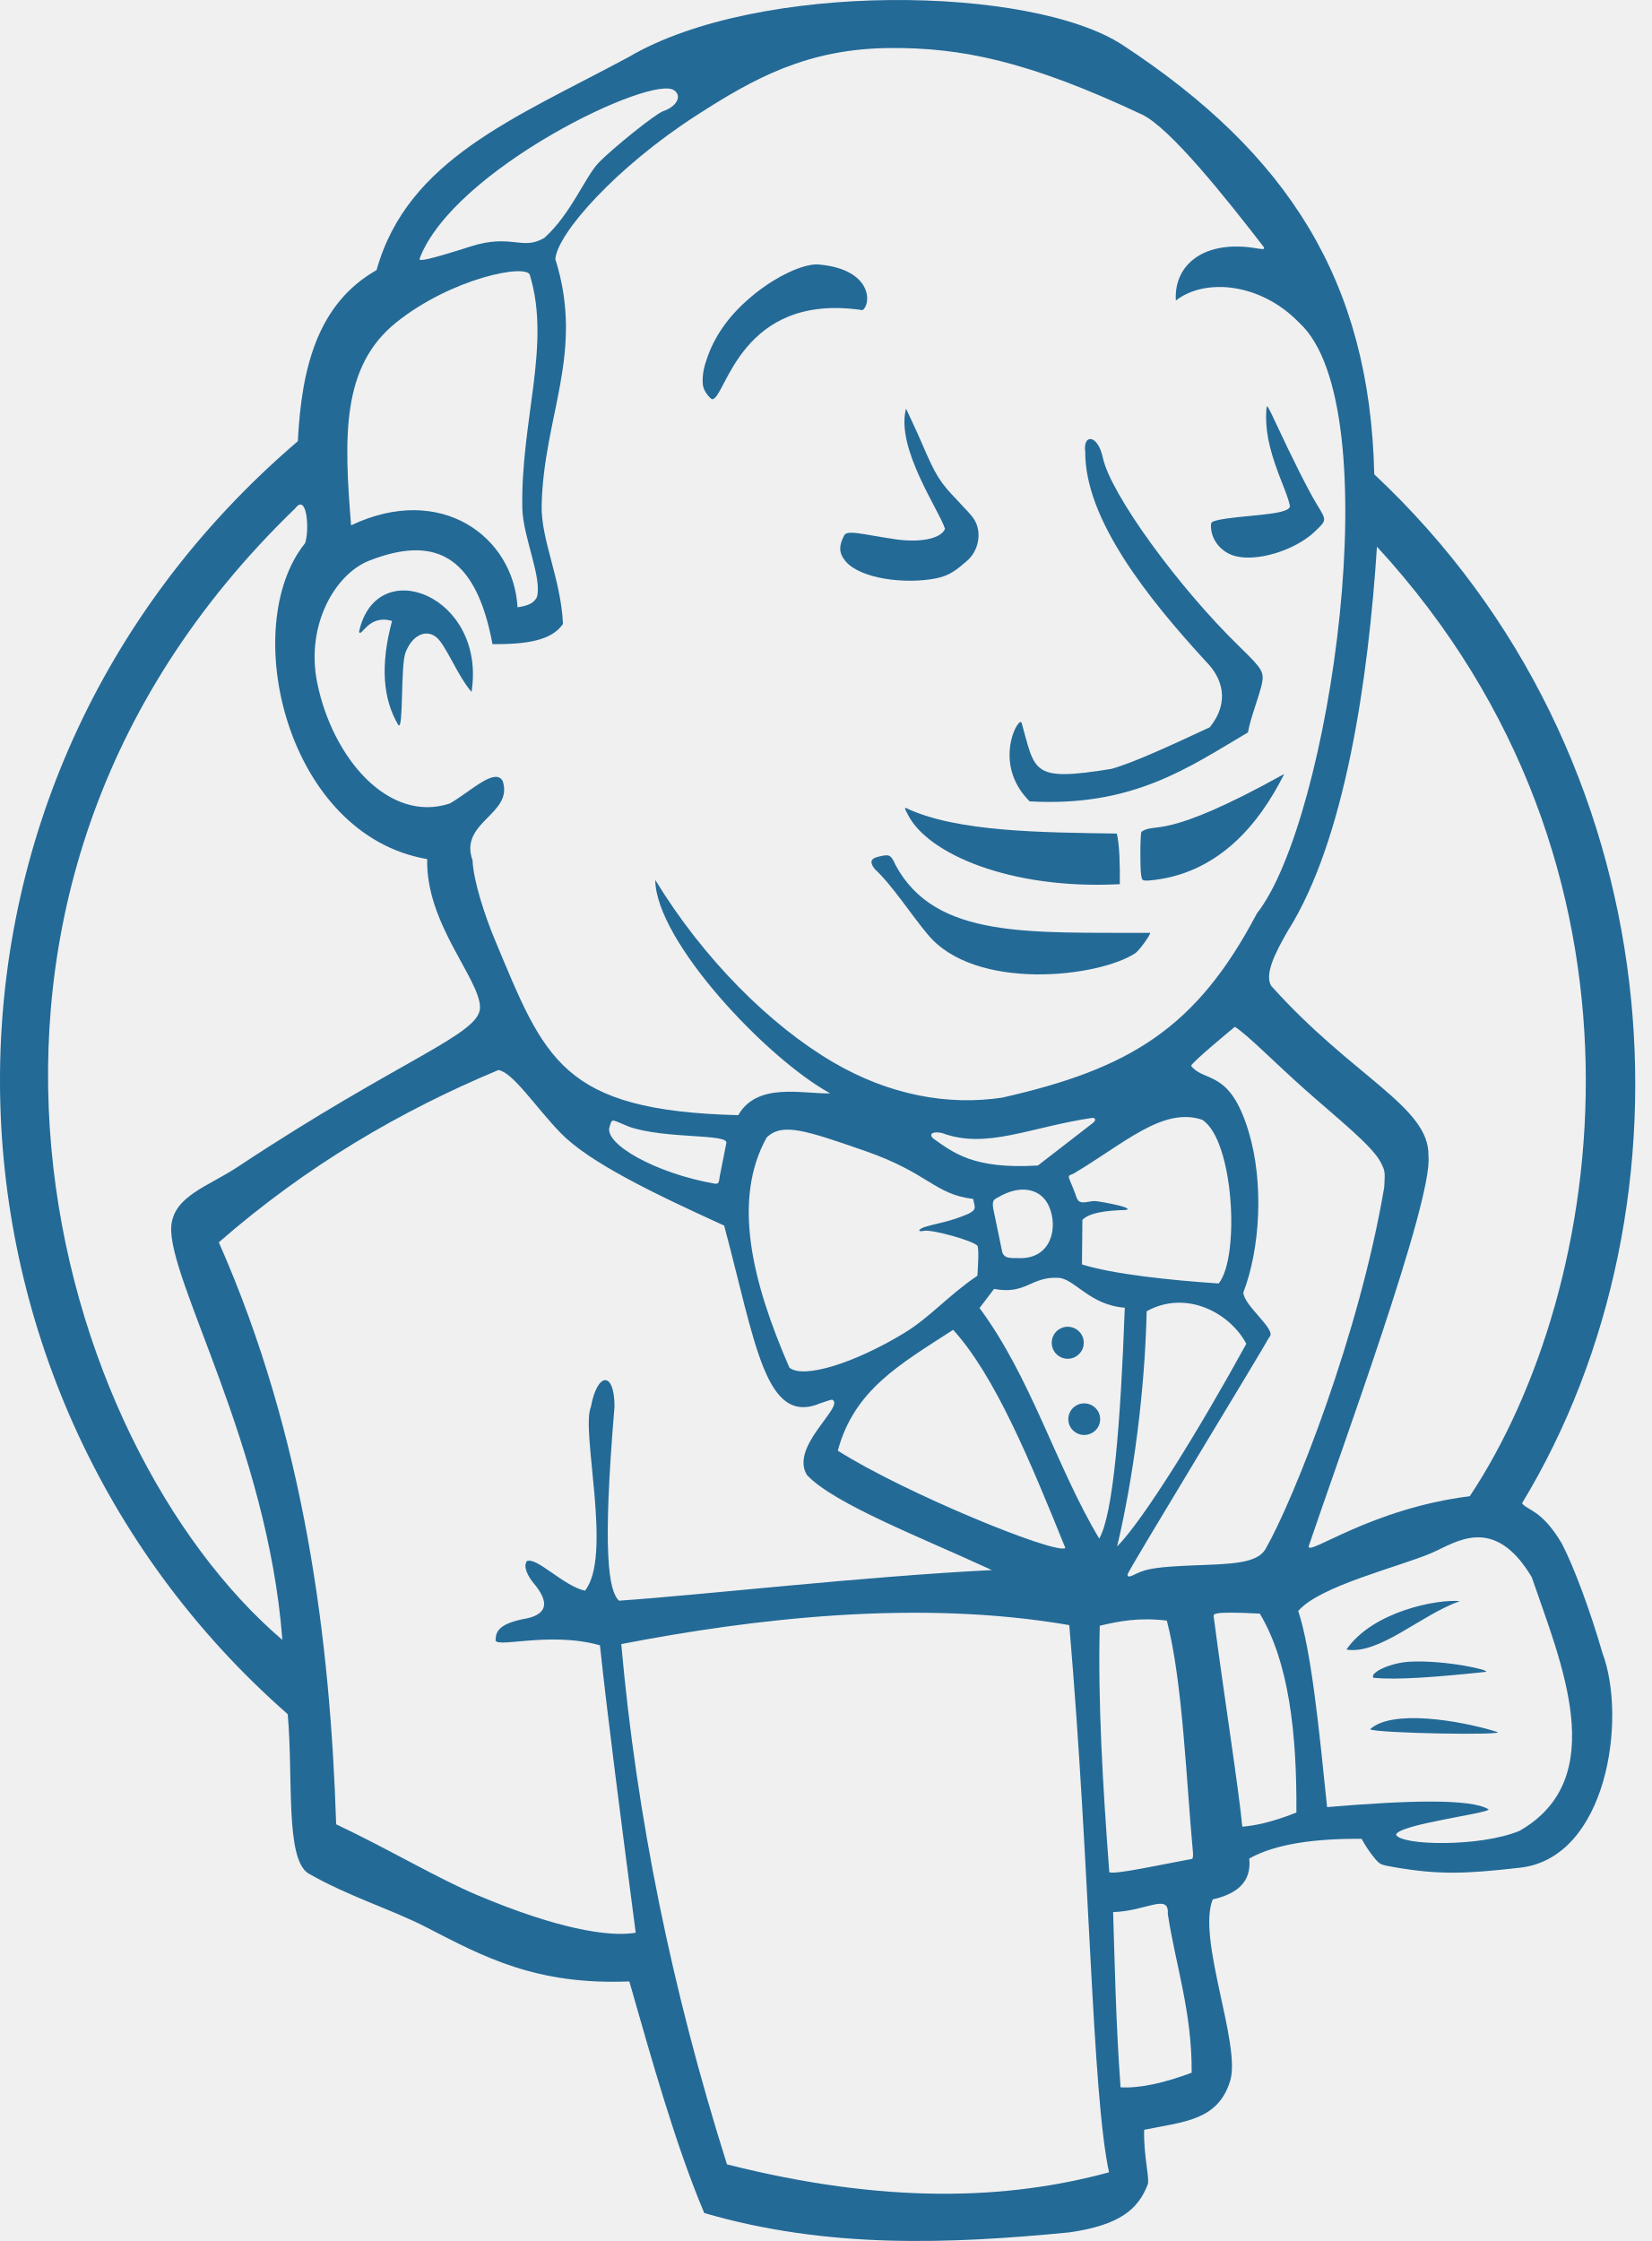
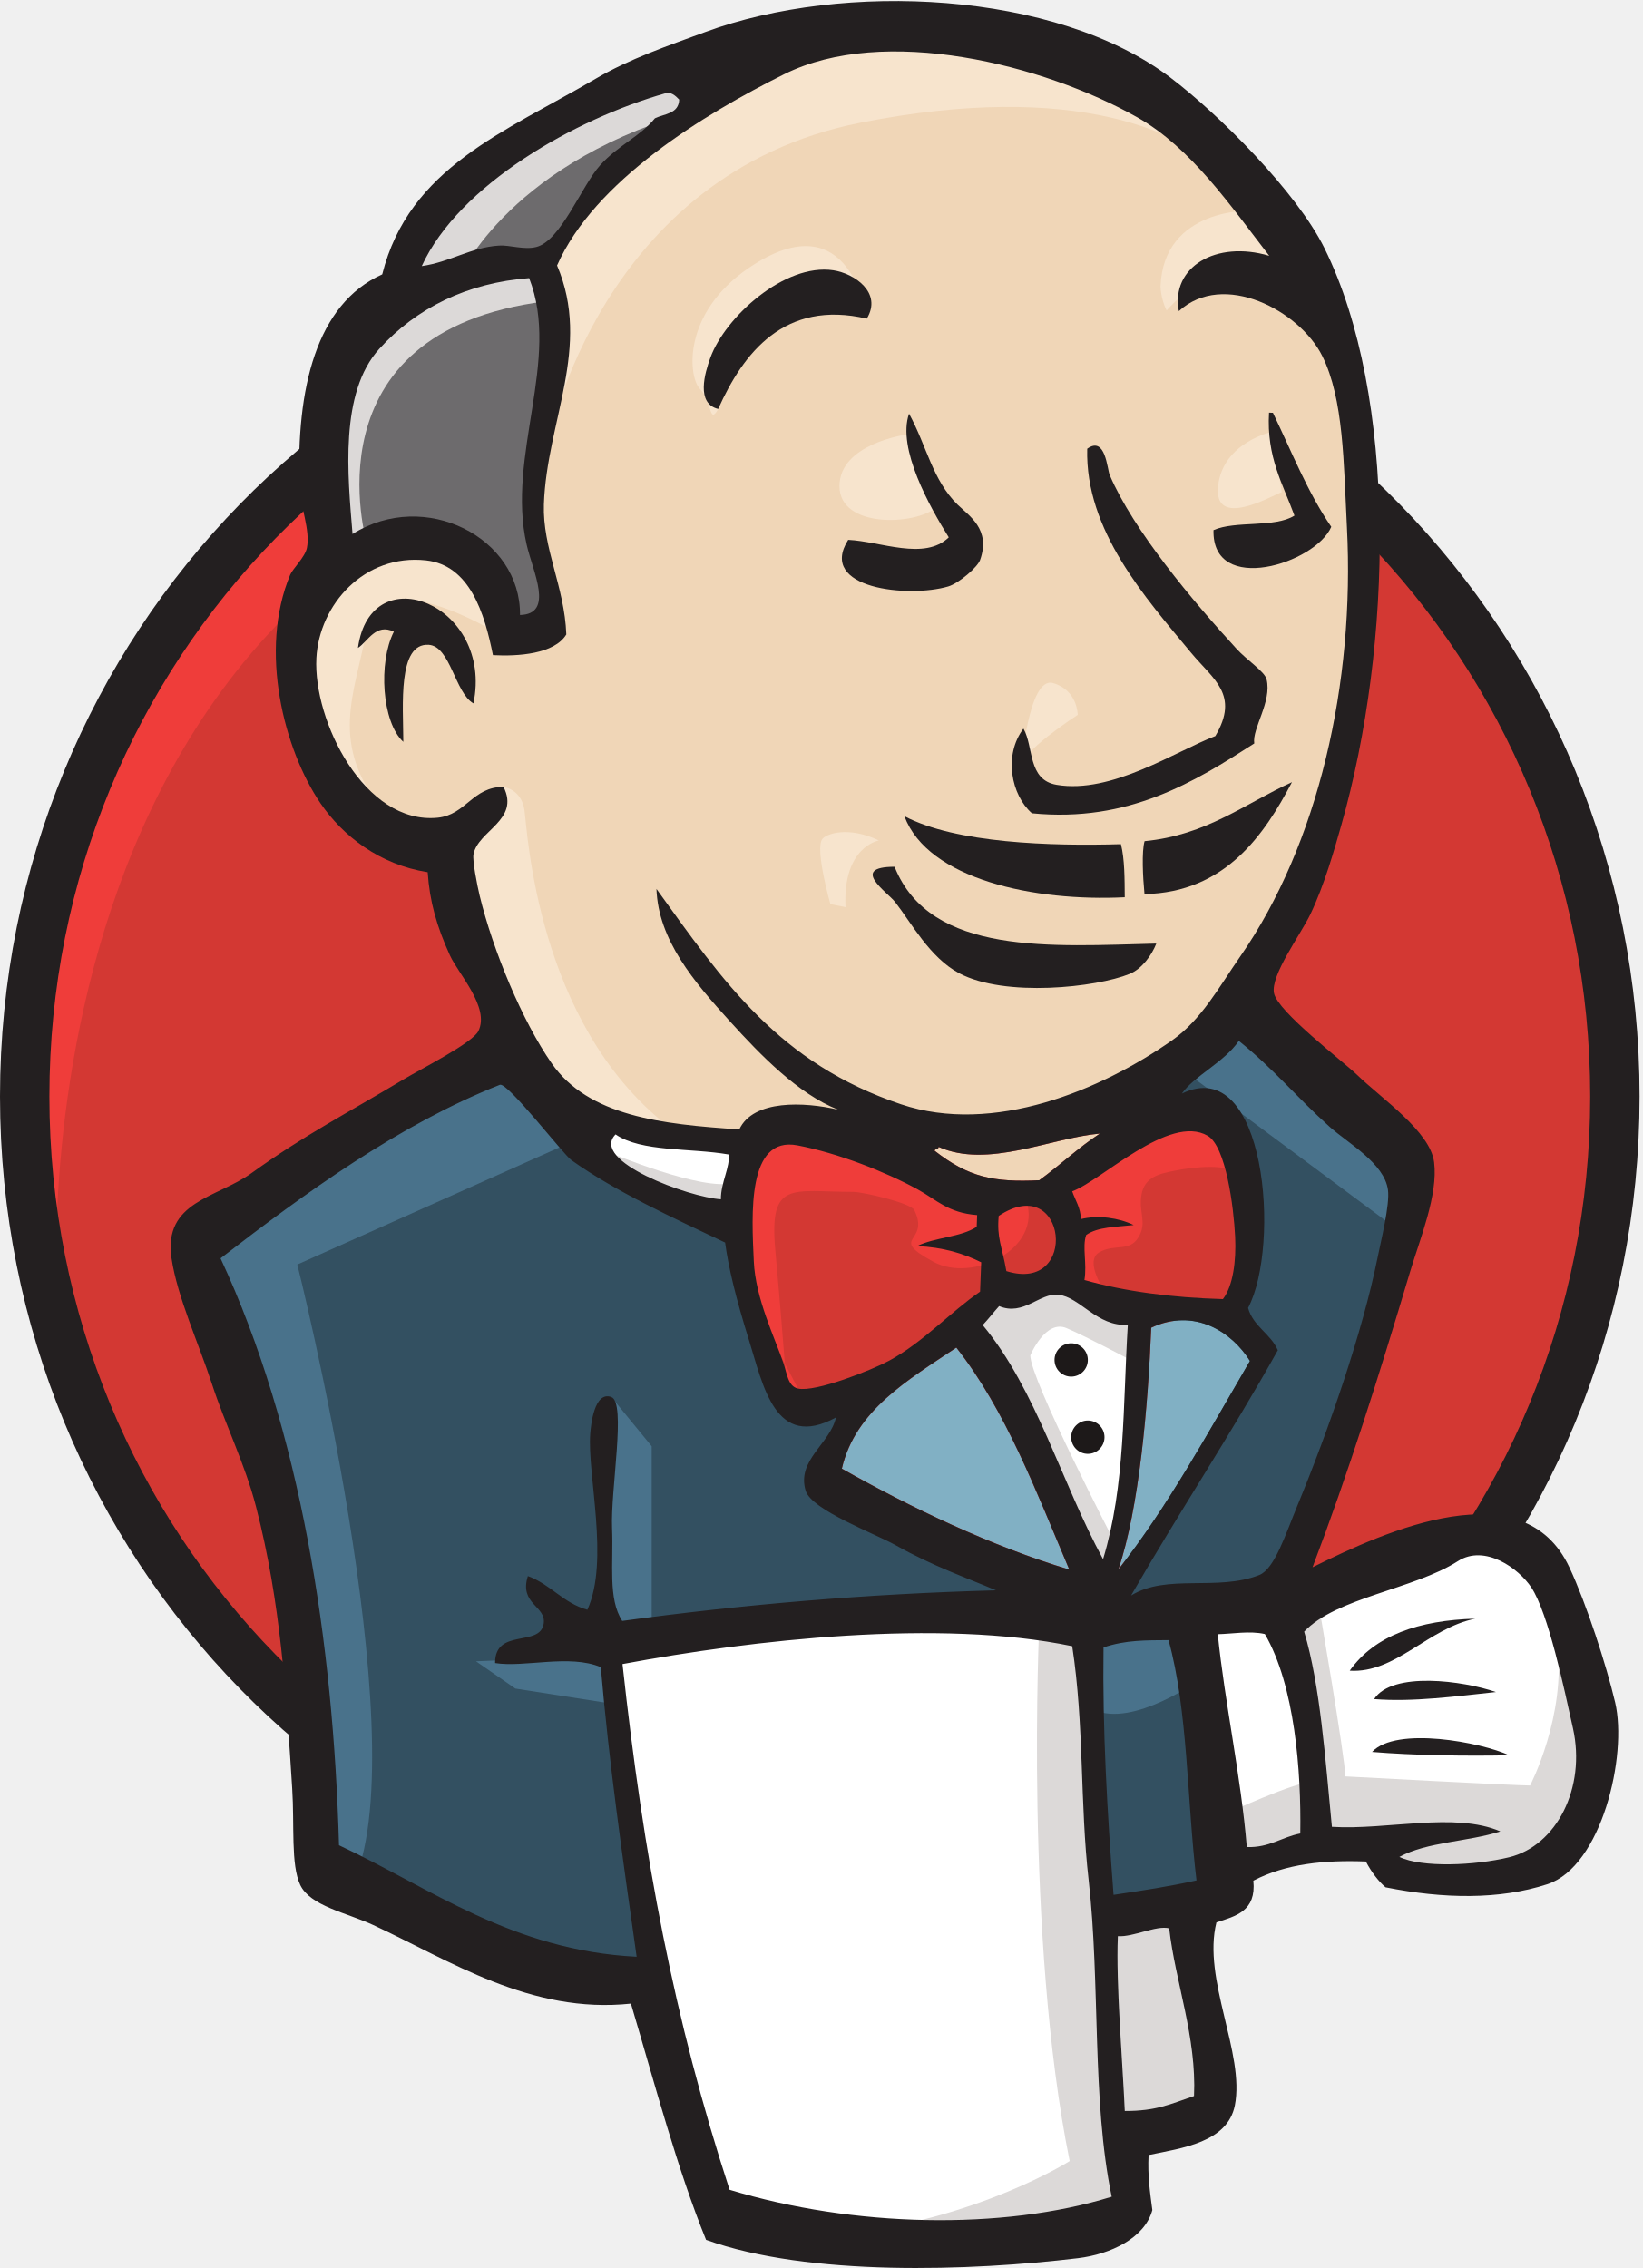
- <svg xmlns="http://www.w3.org/2000/svg" width="56" height="76">
-   <path fill="#236A97" fill-rule="nonzero" d="M17.049 26.487c-.263-.473-1.092.361-1.792.761-2.069.685-3.979-1.533-4.499-4.093-.397-1.954.606-3.694 1.777-4.147 2.123-.822 3.588-.288 4.168 2.838 1.135.005 1.998-.113 2.39-.685-.068-1.529-.748-2.851-.723-4.018.066-3.048 1.467-5.179.464-8.355.066-.874 2.069-3.121 4.772-4.866 1.975-1.275 3.773-2.268 6.566-2.293 2.424-.021 4.704.442 8.555 2.253.948.446 2.843 2.823 4.13 4.491.035.08.014.086-.193.057-1.831-.328-2.861.554-2.785 1.762.989-.772 2.877-.603 4.185.755 3.093 2.816 1.048 16.881-1.437 20.031-2.054 3.908-4.323 5.27-8.635 6.246-1.861.28-3.836-.094-5.714-1.187-2.141-1.246-4.414-3.504-6.055-6.195.019 2.072 3.776 6.058 5.934 7.238-.937.024-2.469-.393-3.12.739-6-.151-6.56-1.893-8.256-5.954-.339-.812-.723-1.981-.756-2.694-.463-1.304 1.394-1.549 1.025-2.683zm1.411-18.418c-.75.44-1.116-.151-2.488.286-1.49.475-1.762.511-1.744.423 1.14-3.05 7.978-6.313 8.65-5.703h.003c.253.2.056.543-.389.695-.27.092-1.769 1.306-2.194 1.754-.46.484-.938 1.741-1.838 2.545zm-6.553 9.747c-.245-3.021-.324-5.386 1.524-6.875 1.866-1.504 4.462-2.024 4.545-1.602h-.003c.719 2.369-.315 4.927-.259 7.895.018.961.682 2.365.495 3.019-.119.221-.317.29-.657.343-.13-2.384-2.587-4.233-5.646-2.78zm32.474 34.631c1.055-3.137 4.235-11.755 4.064-13.253.04-1.659-2.56-2.662-5.335-5.763-.224-.391.125-1.098.561-1.853 1.956-3.092 2.736-8.564 3.028-13.039 9.997 10.861 7.827 25.161 3.148 32.203-3.343.418-5.473 2.028-5.467 1.705zm-3.986-16.304c.078-.156 1.261-1.136 1.486-1.321.43.272 1.38 1.243 2.383 2.132 1.111.985 2.273 1.905 2.559 2.458.153.303.153.309.124.841-.836 4.977-3.065 10.598-4.025 12.277-.285.498-1.168.51-2.453.558-1.184.049-1.581.106-1.941.286-.225.114-.288.12-.288.02 0-.1 4.617-7.676 4.807-8.048.281-.233-.865-1.06-.879-1.513.569-1.487.702-3.709.183-5.443-.646-2.159-1.499-1.658-1.957-2.247zM7.422 42.131c2.962-2.586 6.149-4.451 9.482-5.843.502.086 1.253 1.252 2.111 2.136.958.987 3.093 2.024 5.545 3.14 1.073 4.018 1.397 6.816 3.269 6.023.181-.066.36-.12.389-.12.476.204-1.458 1.587-.847 2.56.927.982 3.902 2.125 6.268 3.22-4.363.217-9.724.835-12.645 1.038-.348-.326-.574-1.571-.153-6.586 0-1.198-.579-1.19-.801.014-.35.819.743 5.06-.201 6.232-.722-.152-1.654-1.167-1.974-.999-.115.177-.006.475.308.838.48.618.355 1.005-.458 1.13-.628.134-.902.332-.902.666-.14.379 1.751-.283 3.534.217.244 2.313.723 6 1.213 9.749-.933.156-2.692-.145-5.369-1.274-1.357-.572-2.966-1.539-4.79-2.404-.2-6.19-1.042-13.08-3.981-19.739zm33.349-4.157c1.076.68 1.289 4.663.559 5.553-1.664-.112-3.586-.316-4.635-.646l.014-1.51c.233-.242.789-.319 1.464-.336.172-.026.062-.112-.721-.256-.319-.05-.302-.064-.536-.023-.297.057-.369.009-.446-.266-.247-.656-.308-.591-.075-.681 1.704-1.003 3.036-2.283 4.375-1.835zm-5.571 1.552c-2.185.136-2.875-.442-3.537-.907-.185-.152-.038-.267.288-.194 1.5.565 3.003-.209 5.104-.515.109.003.122.097-.009.189l-1.846 1.427zm-10.79.366c-.029.235-.043.252-.158.252-2.012-.348-3.8-1.359-3.575-1.942.092-.295.048-.236.661.011 1.249.427 3.409.223 3.294.561l-.222 1.118zm1.593-1.318c.528-.509 1.314-.243 3.341.46 2.156.749 2.353 1.473 3.659 1.625.056.282.136.35-.153.503-.675.283-.991.304-1.449.438-.253.071-.311.192-.066.143.279-.057 1.676.335 1.82.509.048.197.016.62-.006 1.012-1.017.69-1.596 1.405-2.489 1.947-1.673 1.015-3.411 1.563-3.888 1.17-1.295-2.977-1.932-5.714-.769-7.808zm8.584 4.093c-.383 0-.509.004-.593-.188l-.309-1.493c-.038-.254.009-.3.135-.363.81-.492 1.506-.298 1.76.295.315.734.062 1.766-.994 1.75zm2.693 9.512c-1.471-2.46-2.294-5.431-4.059-7.819l.493-.649c1.091.208 1.248-.43 2.19-.375.538.031 1.052.925 2.243 1.013-.146 3.961-.39 6.996-.867 7.83zm1.609-7.71c1.323-.735 2.81.035 3.38 1.103-1.61 2.935-3.483 5.962-4.383 6.877.554-2.34.941-5.262 1.003-7.98zm-10.475 4.727c.558-2.055 2.071-2.905 3.912-4.098 1.425 1.569 2.618 4.467 3.805 7.399-.297.244-5.46-1.864-7.717-3.3zm23.118 12.895c-1.333.554-4.007.502-4.185.132.074-.354 3.141-.723 3.14-.861-.613-.375-2.773-.305-5.479-.077-.271-2.646-.538-5.321-.979-6.652.733-.852 3.401-1.487 4.519-1.965.816-.349 2.113-1.339 3.402.821.968 2.842 2.716 6.816-.418 8.603zm-9.399-.14c-.143-1.441-.598-4.283-.971-7.127.011-.076-.146-.19 1.564-.101.976 1.629 1.26 4.021 1.241 6.747-.891.351-1.424.442-1.835.48zM24.656 73.402c-1.866-5.903-3.065-11.785-3.586-17.646 4.464-.862 10.051-1.53 15.194-.643.718 8.35.762 15.804 1.348 18.558-3.46.939-7.581 1.087-12.956-.269zm12.965-9.91c-.222-2.947-.389-5.817-.323-8.357.662-.161 1.35-.286 2.275-.175.541 2.072.662 5.487.888 7.889.004.046.003.141-.023.19-1.142.214-2.66.546-2.817.452zm2.794 6.801c-.888.33-1.711.532-2.411.495-.164-2.189-.202-4.403-.253-5.943 1.113-.028 1.902-.657 1.855.06.254 1.699.824 3.318.809 5.388zm.861-52.648c-.187.049-.207.066-.207.194 0 .458.331.875.795 1.012.752.214 2.042-.177 2.722-.818.418-.4.412-.372.072-.932-.277-.452-.832-1.556-1.414-2.808-.13-.286-.251-.515-.268-.515-.023 0-.036.167-.036.368 0 .646.16 1.286.586 2.344.13.323.23.632.219.689-.048.305-1.712.286-2.469.466zm-8.805-.675c-.605-.629-.735-.838-1.207-1.942-.179-.415-.536-1.17-.536-1.17-.359 1.344 1.147 3.48 1.322 4.078-.147.352-.897.469-1.686.352-1.179-.175-1.678-.344-1.75-.097-.158.313-.179.562.07.851.503.585 2.008.781 3.067.571.501-.1.741-.338 1.028-.578.412-.344.524-.957.281-1.384-.123-.216-.352-.411-.589-.681zm2.448 10.207c3.506.197 5.38-1.143 7.406-2.339.075-.453.316-1.046.461-1.593.095-.458.058-.529-.752-1.318-2.085-2.028-4.358-5.162-4.629-6.395-.172-.816-.686-.821-.599-.209-.013 2.293 2.121 4.959 4.079 7.095.582.577.83 1.392.147 2.245-1.291.602-2.579 1.201-3.341 1.413-2.726.443-2.573.099-3.045-1.57 0-.009-.017-.02-.049-.02-.24.154-.813 1.56.323 2.691zm-18.927-3.712c.512-3.259-3.234-4.735-3.815-2.038.068.219.32-.615 1.119-.367-.405 1.499-.309 2.658.214 3.528.177.22.073-1.978.238-2.444.215-.578.662-.812 1.024-.555.335.237.723 1.3 1.22 1.877zM37.978 29.985c.006-.675-.006-1.303-.101-1.716-2.523-.039-5.414-.049-7.132-.858-.078-.034-.072-.004.049.222.667 1.32 3.476 2.547 7.184 2.352zm-8.319-.521c.605.559 1.232 1.544 1.797 2.216 1.597 1.954 5.812 1.471 7.06.638.15-.123.493-.601.493-.681-4.11-.021-7.29.214-8.641-2.308-.163-.383-.243-.35-.572-.277-.311.069-.277.22-.137.411zm19.851 24.837c-.708-.078-2.94.324-3.847 1.643 1.132.177 2.52-1.179 3.847-1.643zm.88 2.398c.181-.058-1.381-.407-2.578-.345-.686.036-1.382.391-1.23.545.765.083 2.176-.026 3.808-.2zm.374 2.033c-1.284-.397-3.57-.767-4.298-.086.204.137 4.727.215 4.298.086zM10.009 17.244c.413-.556.49.772.336 1.18-2.27 2.817-.646 9.891 4.143 10.711-.053 2.184 1.778 4.051 1.792 5.025.013.923-2.643 1.722-8.205 5.405-1.013.671-2.17.991-2.266 2.005-.141 1.796 3.264 7.442 3.768 14.045-7.743-6.603-13.298-25.113.432-38.372zm11.334 49.951c.774 2.703 1.566 5.54 2.541 7.856 4.194 1.225 8.36 1.047 12.371.658 1.74-.246 2.353-.8 2.67-1.627.074-.192-.147-.979-.121-1.853 1.347-.278 2.507-.309 2.918-1.665.372-1.227-1.131-4.818-.593-6.148.791-.183 1.324-.564 1.239-1.387.9-.503 2.233-.678 3.811-.669.121.227.27.451.452.672.179.206.187.209.68.295 1.506.257 2.391.223 4.231.014 2.967-.324 3.64-5.06 2.806-7.279-.421-1.45-.968-2.926-1.377-3.712-.689-1.164-1.167-1.116-1.351-1.37 6.162-10.176 5.198-25.332-5.012-34.894-.149-6.56-2.931-10.881-8.529-14.556-3.093-2.031-12.37-2.179-16.756.403-3.855 2.074-7.5 3.469-8.552 7.227-2.01 1.144-2.545 3.329-2.67 5.803-13.673 11.69-13.149 31.934-.343 43.171.193 2.179-.089 4.881.694 5.397 1.386.793 2.809 1.214 3.983 1.818 1.982 1.02 3.736 1.976 6.908 1.848zm7.907-56.677c.299-.186.361-1.387-1.484-1.548-.502-.044-1.47.407-2.27 1.077-.96.805-1.36 1.581-1.571 2.266-.09.293-.109.548-.086.748.024.211.261.484.323.478.458-.045.948-3.64 5.088-3.021zm9.462 17.69c-.043.071-.052 1.218-.009 1.476.029.177.037.18.23.18 2.359-.186 3.771-1.913 4.62-3.615-4.154 2.308-4.335 1.614-4.842 1.959zm-1.956 17.33c0-.417-.454-.679-.816-.471-.361.209-.361.733 0 .941.361.209.816-.054.816-.471zm.556 2.591c0-.411-.451-.67-.811-.464-.359.206-.359.723 0 .928.359.206.811-.053.811-.464z" />
+ <svg xmlns="http://www.w3.org/2000/svg" id="svg2" version="1.1" width="226" height="312" xml:space="preserve">
+   <defs id="defs6">
+     <clipPath clipPathUnits="userSpaceOnUse" id="clipPath18">
+       <path d="M 0,2494.84 0,0 l 1804.34,0 0,2494.84 -1804.34,0 z" id="path20" />
+     </clipPath>
+   </defs>
+   <g id="g10" transform="matrix(1.25,0,0,-1.25,0,312)">
+     <g id="g3393">
+       <path d="m 177.718,129.264 c 0,-49.429 -39.175,-89.499 -87.5,-89.499 -48.324,0 -87.499,40.07 -87.499,89.499 0,49.43 39.175,89.501 87.499,89.501 48.325,0 87.5,-40.071 87.5,-89.501" style="fill:#d33833;fill-opacity:1;fill-rule:evenodd;stroke:none" id="path22" />
+       <path d="m 6.284,107.098 c 0,0 -6.334,93.333 79.666,96 l -6,10 -46.666,-15.667 -13.334,-15.333 -11.666,-22.334 -6.667,-26 2,-17.333" style="fill:#ef3d3a;fill-opacity:1;fill-rule:nonzero;stroke:none" id="path24" />
+       <path d="M 30.288,190.319 C 14.936,174.611 5.436,152.923 5.436,128.93 l 0,0 c 0,-23.988 9.5,-45.679 24.852,-61.384 l 0,0 C 45.648,51.841 66.815,42.15 90.217,42.15 l 0,0 c 23.402,0 44.571,9.691 59.929,25.396 l 0,0 c 15.351,15.705 24.853,37.396 24.853,61.384 l 0,0 c 0,23.993 -9.502,45.681 -24.853,61.389 l 0,0 c -15.358,15.702 -36.527,25.393 -59.929,25.395 l 0,0 C 66.815,215.712 45.648,206.021 30.288,190.319 l 0,0 z M 26.402,63.747 C 10.087,80.433 0,103.493 0,128.93 l 0,0 c 0,25.441 10.087,48.499 26.402,65.186 l 0,0 c 16.312,16.69 38.892,27.035 63.815,27.032 l 0,0 c 24.923,0.003 47.505,-10.342 63.814,-27.032 l 0,0 c 16.317,-16.687 26.405,-39.747 26.403,-65.186 l 0,0 c 0.002,-25.437 -10.086,-48.497 -26.403,-65.183 l 0,0 C 137.722,47.058 115.14,36.714 90.217,36.714 l 0,0 c -24.923,0 -47.503,10.344 -63.815,27.033 l 0,0" style="fill:#231f20;fill-opacity:1;fill-rule:nonzero;stroke:none" id="path26" />
+       <path d="m 127.051,128.768 -13.334,-2 -18,-2 -11.667,-0.333 -11.333,0.333 -8.667,2.667 -7.667,8.333 -6,17 -1.333,3.667 -8,2.666 -4.667,7.667 -3.333,11 3.667,9.667 8.666,3 7,-3.334 3.334,-7.333 4,0.667 1.333,1.666 -1.333,7.667 -0.334,9.667 2,13.333 -0.078,7.616 6.078,9.717 10.667,7.667 18.667,8 20.666,-3 18,-13 8.334,-13.333 5.333,-9.667 1.333,-24 -4,-20.667 -7.333,-18.333 -7,-9.667" style="fill:#f0d6b7;fill-opacity:1;fill-rule:evenodd;stroke:none" id="path28" />
+       <path d="m 115.717,71.102 -47.667,-2 0,-8 4,-28 -2,-2.334 -33.333,11.334 -2.334,4 -3.333,37.666 -7.666,22.667 -1.667,5.333 26.666,18.333 8.334,3.334 7.333,-9 6.333,-5.667 7.334,-2.333 3.333,-1 4,-17.333 3,-3.667 7.667,2.667 -5.334,-10.334 29,-13.666 -3.666,-2" style="fill:#335061;fill-opacity:1;fill-rule:evenodd;stroke:none" id="path30" />
+       <path d="m 36.717,187.435 8.666,3 7,-3.334 3.334,-7.333 4,0.667 1,4 -2,7.666 2,18.334 -1.667,10 6,7 13,10.333 -3.667,5 -18.333,-9 -7.667,-6 -4.333,-9.333 -6.667,-9 -2,-10.667 1.334,-11.333" style="fill:#6d6b6d;fill-opacity:1;fill-rule:evenodd;stroke:none" id="path32" />
+       <path d="m 50.383,218.768 c 0,0 5,12.333 25,18.333 20,6 1,4.334 1,4.334 l -21.666,-8.334 -8.334,-8.333 -3.666,-6.667 7.666,0.667" style="fill:#dcd9d8;fill-opacity:1;fill-rule:evenodd;stroke:none" id="path34" />
+       <path d="m 40.383,189.768 c 0,0 -7,23.334 19.667,26.667 l -1,4 -18.333,-4.334 -5.334,-17.333 1.334,-11.333 3.666,2.333" style="fill:#dcd9d8;fill-opacity:1;fill-rule:evenodd;stroke:none" id="path36" />
+       <path d="m 51.05,158.768 4.364,4.229 c 0,0 1.97,-0.229 2.303,-2.562 0.333,-2.334 1.333,-23.334 15.666,-34.668 1.307,-1.034 -10.666,1.668 -10.666,1.668 l -10.667,16.666" style="fill:#f7e4cd;fill-opacity:1;fill-rule:evenodd;stroke:none" id="path38" />
+       <path d="m 112.385,165.101 c 0,0 0.777,10.104 3.498,9.327 2.721,-0.777 2.721,-3.498 2.721,-3.498 0,0 -6.608,-4.275 -6.219,-5.829" style="fill:#f7e4cd;fill-opacity:1;fill-rule:evenodd;stroke:none" id="path40" />
+       <path d="m 140.05,202.101 c 0,0 -5.494,-1.16 -6,-6 -0.506,-4.841 6,-1 7,-0.667" style="fill:#f7e4cd;fill-opacity:1;fill-rule:nonzero;stroke:none" id="path42" />
+       <path d="m 99.717,201.767 c 0,0 -7.334,-1 -7.334,-5.666 0,-4.667 8.334,-4.334 10.667,-2.334" style="fill:#f7e4cd;fill-opacity:1;fill-rule:nonzero;stroke:none" id="path44" />
+       <path d="m 54.383,180.101 c 0,0 -12.667,7.667 -14,0.333 -1.333,-7.333 -4.334,-12.667 2,-20.333 l -4.333,1.333 -4,10.333 -1.333,10 7.666,8.001 8.667,-0.667 5,-4 0.333,-5" style="fill:#f7e4cd;fill-opacity:1;fill-rule:evenodd;stroke:none" id="path46" />
+       <path d="m 60.383,201.101 c 0,0 5.667,29.333 34.334,35 23.601,4.665 35.999,-1 40.666,-6.333 0,0 -21,24.999 -41,17.333 -20,-7.667 -34.666,-21.667 -34.333,-30.666 0.568,-15.328 0.333,-15.334 0.333,-15.334" style="fill:#f7e4cd;fill-opacity:1;fill-rule:evenodd;stroke:none" id="path48" />
+       <path d="m 137.717,226.435 c 0,0 -9.666,0.333 -10,-8.334 0,0 -0.001,-1.333 0.666,-2.666 0,0 7.668,8.667 12.334,4" style="fill:#f7e4cd;fill-opacity:1;fill-rule:evenodd;stroke:none" id="path50" />
+       <path d="m 95.389,214.532 c 0,0 -1.664,13.303 -13.006,5.569 -7.333,-5 -6.666,-12 -5.333,-13.333 1.333,-1.334 0.971,-4.019 1.986,-2.176 1.014,1.843 0.68,7.843 4.348,9.509 3.667,1.667 9.678,3.529 12.006,0.431" style="fill:#f7e4cd;fill-opacity:1;fill-rule:evenodd;stroke:none" id="path52" />
+       <path d="m 64.05,124.435 -31.333,-14 c 0,0 13,-51.667 6.333,-67.667 l -4.667,1.666 -0.333,19.667 -8.666,37.333 -3.667,10.334 32.666,21.999 9.667,-9.332" style="fill:#49728b;fill-opacity:1;fill-rule:evenodd;stroke:none" id="path54" />
+       <path d="m 67.272,95.858 4.445,-5.424 0,-20 -5.334,0 c 0,0 -0.666,14 -0.666,15.667 0,1.667 0.666,7.667 0.666,7.667" style="fill:#49728b;fill-opacity:1;fill-rule:evenodd;stroke:none" id="path56" />
+       <path d="m 67.383,67.434 -15,-0.666 4.334,-3 10.666,-1.667" style="fill:#49728b;fill-opacity:1;fill-rule:evenodd;stroke:none" id="path58" />
+       <path d="m 118.717,70.768 12.333,0.333 3,-30.667 -12.667,-1.666 -2.666,32" style="fill:#335061;fill-opacity:1;fill-rule:evenodd;stroke:none" id="path60" />
+       <path d="m 122.05,70.768 18.667,1 c 0,0 7.666,19.333 7.666,20.333 0,1 6.667,28 6.667,28 l -15,15.666 -3,2.667 -8,-8 0,-31 -7,-28.666" style="fill:#335061;fill-opacity:1;fill-rule:evenodd;stroke:none" id="path62" />
+       <path d="m 130.383,73.101 -11.666,-2.333 1.666,-9.334 c 4.333,-2 11.667,3.334 11.667,3.334" style="fill:#49728b;fill-opacity:1;fill-rule:evenodd;stroke:none" id="path64" />
+       <path d="m 130.717,131.434 23.333,-17.333 0.667,8 -17.667,16.333 -6.333,-7" style="fill:#49728b;fill-opacity:1;fill-rule:evenodd;stroke:none" id="path66" />
+       <path d="M 78.951,5.098 72.05,33.102 68.617,53.765 68.05,69.102 l 31.235,1.663 19.433,0.003 -1.767,-35.003 3,-27 -0.333,-5 -25.333,-2 -15.334,3.333" style="fill:#ffffff;fill-opacity:1;fill-rule:evenodd;stroke:none" id="path68" />
+       <path d="m 114.383,71.101 c 0,0 -1.666,-34.667 3.334,-59.333 0,0 -10,-6.334 -24.667,-8 l 28,1 3.333,2 -4,54.666 -1,11.668" style="fill:#dcd9d8;fill-opacity:1;fill-rule:evenodd;stroke:none" id="path70" />
+       <path d="m 134.618,43.098 13,3.667 24.666,1.333 3.667,11.333 -6.667,19.667 -7.666,1 -10.667,-3.333 -10.234,-4.997 -5.433,0.997 -4.234,-1.664" style="fill:#ffffff;fill-opacity:1;fill-rule:evenodd;stroke:none" id="path72" />
+       <path d="m 134.383,49.768 c 0,0 8.666,3.999 10,3.666 l -3.666,18.334 4.333,1.666 c 0,0 3,-17.333 3,-19.333 0,0 18.666,-1 20.333,-1 0,0 4,7.667 3,15.667 l 3.667,-10.667 0.333,-6 -5.333,-8 -6,-1.333 -10,0.333 -3.333,4.333 -11.667,-1.666 -3.667,-1.334" style="fill:#dcd9d8;fill-opacity:1;fill-rule:evenodd;stroke:none" id="path74" />
+       <path d="m 121.284,73.431 -7.333,18.667 -7.667,11 c 0,0 1.666,4.667 4,4.667 2.334,0 7.667,0 7.667,0 l 7.333,-2.667 -0.666,-12.333 -3.334,-19.334" style="fill:#ffffff;fill-opacity:1;fill-rule:nonzero;stroke:none" id="path76" />
+       <path d="m 122.717,79.768 c 0,0 -9.334,17.999 -9.334,20.666 0,0 1.666,4 4,3 2.334,-1 7.334,-3.666 7.334,-3.666 l 0,6.333 -11.334,2.334 -7.666,-1 13,-30.667 2.666,-0.334" style="fill:#dcd9d8;fill-opacity:1;fill-rule:evenodd;stroke:none" id="path78" />
+       <path d="m 81.951,123.764 -9.234,1.004 -8.667,2.667 0,-3 4.235,-4.67 13.333,-6" style="fill:#ffffff;fill-opacity:1;fill-rule:nonzero;stroke:none" id="path80" />
+       <path d="m 67.051,122.765 c 0,0 10.334,-4.334 13.667,-3.334 l 0.332,-3.996 -9.332,1.996 -5.667,4 1,1.334" style="fill:#dcd9d8;fill-opacity:1;fill-rule:evenodd;stroke:none" id="path82" />
+       <path d="m 134.582,106.63 c -5.656,0.166 -10.766,0.838 -15.24,2.1 0.304,1.834 -0.265,3.634 0.192,4.955 1.247,0.898 3.337,0.884 5.222,1.095 -1.63,0.801 -3.92,1.118 -5.801,0.655 -0.044,1.273 -0.615,2.062 -0.961,3.058 3.18,1.135 10.687,8.576 14.91,6.112 2.012,-1.172 2.867,-7.866 3.023,-11.121 0.13,-2.7 -0.245,-5.424 -1.345,-6.854" style="fill:#d33833;fill-opacity:1;fill-rule:evenodd;stroke:none" id="path84" />
+       <path d="m 134.582,106.63 c -5.656,0.166 -10.766,0.838 -15.24,2.1 0.304,1.834 -0.265,3.634 0.192,4.955 1.247,0.898 3.337,0.884 5.222,1.095 -1.63,0.801 -3.92,1.118 -5.801,0.655 -0.044,1.273 -0.615,2.062 -0.961,3.058 3.18,1.135 10.687,8.576 14.91,6.112 2.012,-1.172 2.867,-7.866 3.023,-11.121 0.13,-2.7 -0.245,-5.424 -1.345,-6.854 z" style="fill:none;stroke:#d33833;stroke-width:2;stroke-linecap:butt;stroke-linejoin:miter;stroke-miterlimit:4;stroke-opacity:1;stroke-dasharray:none" id="path86" />
+       <path d="m 107.535,115.876 c -0.015,-0.428 -0.033,-0.859 -0.05,-1.291 -1.766,-1.16 -4.617,-1.146 -6.555,-2.121 2.857,-0.125 5.106,-0.813 7.052,-1.783 -0.043,-1.078 -0.084,-2.155 -0.126,-3.233 -3.237,-2.216 -6.194,-5.516 -10.005,-7.594 -1.802,-0.983 -8.126,-3.512 -10.043,-3.065 -1.085,0.252 -1.182,1.598 -1.616,2.867 -0.924,2.717 -3.051,7.042 -3.236,11.132 -0.236,5.166 -0.758,13.824 4.809,12.76 4.491,-0.857 9.715,-2.926 13.193,-4.826 2.125,-1.162 3.354,-2.598 6.578,-2.846" style="fill:#d33833;fill-opacity:1;fill-rule:evenodd;stroke:none" id="path88" />
+       <path d="m 107.535,115.876 c -0.015,-0.428 -0.033,-0.859 -0.05,-1.291 -1.766,-1.16 -4.617,-1.146 -6.555,-2.121 2.857,-0.125 5.106,-0.813 7.052,-1.783 -0.043,-1.078 -0.084,-2.155 -0.126,-3.233 -3.237,-2.216 -6.194,-5.516 -10.005,-7.594 -1.802,-0.983 -8.126,-3.512 -10.043,-3.065 -1.085,0.252 -1.182,1.598 -1.616,2.867 -0.924,2.717 -3.051,7.042 -3.236,11.132 -0.236,5.166 -0.758,13.824 4.809,12.76 4.491,-0.857 9.715,-2.926 13.193,-4.826 2.125,-1.162 3.354,-2.598 6.578,-2.846 z" style="fill:none;stroke:#d33833;stroke-width:2;stroke-linecap:butt;stroke-linejoin:miter;stroke-miterlimit:4;stroke-opacity:1;stroke-dasharray:none" id="path90" />
+       <path d="m 110.75,109.712 c -0.494,2.814 -1.065,3.617 -0.844,6.072 7.505,5.004 8.914,-8.595 0.844,-6.072" style="fill:#d33833;fill-opacity:1;fill-rule:evenodd;stroke:none" id="path92" />
+       <path d="m 110.75,109.712 c -0.494,2.814 -1.065,3.617 -0.844,6.072 7.505,5.004 8.914,-8.595 0.844,-6.072 z" style="fill:none;stroke:#d33833;stroke-width:2;stroke-linecap:butt;stroke-linejoin:miter;stroke-miterlimit:4;stroke-opacity:1;stroke-dasharray:none" id="path94" />
+       <path d="m 121.617,107.431 c 0,0 -2.334,3.334 -0.667,4.334 1.667,1 3.334,-0.001 4.334,1.666 1,1.667 0,2.667 0.333,4.667 0.333,2 2.001,2.334 3.667,2.667 1.666,0.333 6.334,1 7,-0.667 l -2,6 -4,1.333 -12.667,-7.333 -0.667,-3.667 0,-7.333" style="fill:#ef3d3a;fill-opacity:1;fill-rule:evenodd;stroke:none" id="path96" />
+       <path d="m 86.617,96.431 c -0.4,5.202 -0.824,10.397 -1.296,15.594 -0.706,7.76 1.864,6.406 8.591,6.406 1.027,0 6.326,-1.225 6.705,-2 1.818,-3.713 -3.04,-2.888 2.094,-5.688 4.334,-2.363 11.99,1.435 10.239,6.688 -0.98,1.168 -5.106,0.364 -6.585,1.131 -2.604,1.35 -5.208,2.7 -7.812,4.05 -3.313,1.719 -10.971,4.225 -14.503,1.823 -8.95,-6.087 0.565,-21.296 3.758,-27.646" style="fill:#ef3d3a;fill-opacity:1;fill-rule:evenodd;stroke:none" id="path98" />
+       <path d="m 95.389,214.532 c -9.085,2.116 -13.6,-3.802 -16.354,-9.94 -2.459,0.596 -1.48,3.94 -0.859,5.644 1.626,4.472 8.18,10.425 13.534,9.618 2.304,-0.347 5.423,-2.454 3.679,-5.322" style="fill:#231f20;fill-opacity:1;fill-rule:evenodd;stroke:none" id="path100" />
+       <path d="m 139.655,204.186 c 0.143,-0.006 0.288,-0.011 0.431,-0.017 2.053,-4.265 3.83,-8.783 6.42,-12.548 -1.735,-4.041 -13.138,-7.617 -12.962,-0.361 2.466,1.078 6.723,0.22 8.909,1.597 -1.264,3.469 -3.088,6.422 -2.798,11.329" style="fill:#231f20;fill-opacity:1;fill-rule:evenodd;stroke:none" id="path102" />
+       <path d="m 100.04,204.075 c 1.948,-3.571 2.582,-7.323 5.351,-10.022 1.247,-1.215 3.672,-2.696 2.47,-6.075 -0.281,-0.797 -2.334,-2.574 -3.519,-2.923 -4.329,-1.278 -14.416,-0.264 -11,5.133 3.58,-0.167 8.392,-2.325 11.068,0.274 -2.055,3.285 -5.719,9.784 -4.37,13.613" style="fill:#231f20;fill-opacity:1;fill-rule:evenodd;stroke:none" id="path104" />
+       <path d="m 138.03,167.781 c -6.518,-4.187 -13.786,-8.74 -24.466,-7.684 -2.282,1.984 -3.152,6.399 -0.935,9.315 1.154,-1.984 0.429,-5.633 3.645,-6.182 6.06,-1.037 13.113,3.707 17.472,5.365 2.703,4.557 -0.233,6.233 -2.668,9.166 -4.985,6.009 -11.672,13.457 -11.429,22.453 2.015,1.461 2.189,-2.23 2.478,-2.902 2.603,-6.092 9.154,-13.883 13.935,-19.097 1.174,-1.284 3.107,-2.516 3.322,-3.365 0.62,-2.469 -1.613,-5.427 -1.354,-7.069" style="fill:#231f20;fill-opacity:1;fill-rule:evenodd;stroke:none" id="path106" />
+       <path d="m 52.102,172.189 c -2.043,1.166 -2.529,6.302 -4.928,6.448 -3.428,0.208 -2.803,-6.663 -2.789,-10.681 -2.359,2.142 -2.774,8.737 -1.041,12.124 -1.975,0.97 -2.857,-1.07 -3.953,-1.789 1.408,10.23 14.965,4.745 12.711,-6.102" style="fill:#231f20;fill-opacity:1;fill-rule:evenodd;stroke:none" id="path108" />
+       <path d="m 142.18,163.521 c -3.034,-5.775 -7.326,-12.135 -16.229,-12.32 -0.181,1.865 -0.32,4.703 0.01,5.826 6.806,0.654 11.008,4.118 16.219,6.494" style="fill:#231f20;fill-opacity:1;fill-rule:evenodd;stroke:none" id="path110" />
+       <path d="m 99.527,159.777 c 5.678,-2.986 16.114,-3.307 23.832,-3.081 0.414,-1.691 0.404,-3.78 0.42,-5.842 -9.921,-0.495 -21.651,1.96 -24.252,8.923" style="fill:#231f20;fill-opacity:1;fill-rule:evenodd;stroke:none" id="path112" />
+       <path d="m 98.447,154.209 c 3.927,-9.859 17.423,-8.724 28.804,-8.452 -0.501,-1.28 -1.587,-2.792 -2.937,-3.339 -3.647,-1.484 -13.706,-2.61 -18.769,0.079 -3.211,1.707 -5.274,5.564 -7.033,7.825 -0.85,1.092 -5.08,3.881 -0.064,3.887" style="fill:#231f20;fill-opacity:1;fill-rule:evenodd;stroke:none" id="path114" />
+       <path d="m 137.556,99.826 c -4.608,-7.892 -9.017,-15.998 -14.484,-22.959 2.292,6.739 3.273,18.018 3.619,26.617 4.795,2.244 8.901,-0.505 10.865,-3.658" style="fill:#81b0c4;fill-opacity:1;fill-rule:evenodd;stroke:none" id="path116" />
+       <path d="m 162.352,71.461 c -5.159,-1.033 -8.784,-6.047 -13.817,-5.725 2.766,3.899 7.613,5.543 13.817,5.725" style="fill:#231f20;fill-opacity:1;fill-rule:evenodd;stroke:none" id="path118" />
+       <path d="m 164.628,63.387 c -4.205,-0.444 -9.144,-1.125 -13.409,-0.774 2.019,3.084 9.798,2.02 13.409,0.774" style="fill:#231f20;fill-opacity:1;fill-rule:evenodd;stroke:none" id="path120" />
+       <path d="m 166.085,56.426 c -4.726,-0.102 -10.6,-0.008 -15.092,0.369 2.657,2.854 12.027,1.059 15.092,-0.369" style="fill:#231f20;fill-opacity:1;fill-rule:evenodd;stroke:none" id="path122" />
+       <path d="m 128.664,37.377 c 0.678,-5.935 3.031,-11.949 2.736,-18.449 -2.613,-0.881 -4.114,-1.652 -7.615,-1.647 -0.247,5.524 -0.986,13.969 -0.765,19.235 1.722,-0.114 4.261,1.23 5.644,0.861" style="fill:#dcd9d8;fill-opacity:1;fill-rule:evenodd;stroke:none" id="path124" />
+       <path d="m 121.045,124.849 c -2.373,-1.549 -4.394,-3.483 -6.673,-5.137 -5.054,-0.25 -7.812,0.35 -11.525,3.252 0.061,0.233 0.434,0.129 0.448,0.415 5.41,-2.411 12.287,0.982 17.75,1.47" style="fill:#f0d6b7;fill-opacity:1;fill-rule:evenodd;stroke:none" id="path126" />
+       <path d="m 92.644,87.971 c 1.486,6.441 7.311,9.777 12.6,13.324 5.459,-6.928 8.779,-15.838 12.435,-24.436 -8.638,2.604 -17.464,6.829 -25.035,11.112" style="fill:#81b0c4;fill-opacity:1;fill-rule:evenodd;stroke:none" id="path128" />
+       <path d="m 123.02,36.516 c -0.221,-5.266 0.518,-13.711 0.765,-19.235 3.501,-0.005 5.002,0.766 7.615,1.647 0.295,6.5 -2.058,12.514 -2.736,18.449 -1.383,0.369 -3.922,-0.975 -5.644,-0.861 z M 68.506,66.465 C 70.814,45.242 74.158,27.401 80.291,8.608 93.902,4.475 110.311,4.115 122.342,7.844 120.133,18.451 121.098,31.365 119.807,42.684 c -0.973,8.508 -0.477,17.068 -1.811,25.748 -14.578,3.033 -35.184,0.709 -49.49,-1.967 z m 52.937,1.834 c -0.123,-9.115 0.408,-18.106 1.104,-27.232 3.5,0.525 5.875,0.876 9.127,1.589 -1.056,8.786 -0.926,18.672 -3.077,26.444 -2.486,-0.024 -4.675,0.029 -7.154,-0.801 z m 17.755,1.469 c -1.661,0.381 -3.595,0.015 -5.182,-0.016 0.746,-7.43 2.556,-15.629 3.193,-23.428 2.497,-0.078 3.831,1.1 5.885,1.496 0.11,6.846 -0.598,16.278 -3.896,21.948 z m 26.884,-24.563 c 5.205,1.264 8.478,7.639 7.022,14.186 -0.977,4.4 -2.717,12.685 -4.579,15.5 -1.376,2.082 -5.107,4.808 -8.086,2.9 -4.846,-3.103 -13.383,-4.004 -16.917,-7.76 1.772,-5.9 2.322,-14.004 3.053,-21.48 6.054,-0.377 13.503,1.666 18.538,-0.502 -3.515,-1.139 -8.076,-1.148 -11.113,-2.807 2.482,-1.199 8.293,-0.957 12.082,-0.037 z M 117.679,76.859 c -3.656,8.598 -6.976,17.508 -12.435,24.436 C 99.955,97.748 94.131,94.412 92.644,87.971 100.215,83.688 109.041,79.463 117.679,76.859 z m 9.012,26.625 c -0.346,-8.599 -1.327,-19.878 -3.619,-26.617 5.467,6.961 9.876,15.067 14.484,22.959 -1.964,3.153 -6.07,5.902 -10.865,3.658 z m -10.216,3.63 c -2.071,0.223 -3.829,-2.381 -6.522,-1.255 -0.617,-0.682 -1.178,-1.421 -1.807,-2.087 5.948,-7.168 8.651,-17.338 13.245,-25.762 2.465,8.092 2.181,16.957 2.724,25.789 -3.387,-0.215 -5.266,3.063 -7.64,3.315 z m -6.569,8.67 c -0.221,-2.455 0.35,-3.258 0.844,-6.072 8.07,-2.523 6.661,11.076 -0.844,6.072 z m -8.949,2.938 c -3.477,1.9 -8.701,3.969 -13.193,4.826 -5.567,1.065 -5.046,-7.594 -4.809,-12.76 0.185,-4.09 2.312,-8.415 3.236,-11.132 0.434,-1.269 0.531,-2.615 1.616,-2.867 1.917,-0.447 8.241,2.082 10.043,3.065 3.811,2.078 6.768,5.378 10.005,7.594 0.042,1.078 0.083,2.155 0.126,3.233 -1.946,0.97 -4.195,1.658 -7.052,1.783 1.938,0.975 4.789,0.961 6.555,2.121 0.017,0.432 0.035,0.863 0.05,1.291 -3.224,0.248 -4.453,1.684 -6.578,2.846 z m -33.214,6.033 c -2.886,-2.93 8.095,-6.924 11.591,-7.139 -0.019,1.854 1.057,3.602 0.84,4.932 -4.152,0.729 -9.609,0.248 -12.43,2.207 z m 35.552,-1.376 c -0.014,-0.286 -0.387,-0.182 -0.448,-0.415 3.713,-2.902 6.471,-3.502 11.525,-3.252 2.279,1.654 4.3,3.588 6.673,5.137 -5.463,-0.488 -12.34,-3.881 -17.75,-1.47 z m 32.632,-9.895 c -0.156,3.255 -1.011,9.949 -3.023,11.121 -4.223,2.465 -11.73,-4.977 -14.91,-6.112 0.346,-0.996 0.917,-1.785 0.961,-3.058 1.881,0.463 4.171,0.146 5.801,-0.655 -1.885,-0.211 -3.975,-0.197 -5.222,-1.095 -0.457,-1.321 0.112,-3.121 -0.192,-4.955 4.474,-1.262 9.584,-1.934 15.24,-2.1 1.1,1.43 1.475,4.154 1.345,6.854 z m -73.042,8.437 c -0.906,0.646 -7.037,8.623 -7.877,8.292 C 43.914,125.838 33.541,118.273 24.271,111.118 33.109,92.154 36.677,68.92 37.307,46.526 47.432,41.791 56.324,34.965 70.062,34.252 68.473,45.5 67.022,55.535 66.119,66.125 c -3.452,1.455 -8.404,-0.066 -11.635,0.451 -0.027,3.893 4.934,1.705 5.347,4.323 0.311,1.98 -2.73,2.13 -1.739,5.248 2.525,-0.918 3.852,-2.946 6.545,-3.707 2.461,5.384 -0.034,14.91 0.32,19.41 0.067,0.845 0.422,4.681 2.314,4.008 1.675,-0.596 -0.096,-10.202 0.088,-14.461 0.167,-3.924 -0.474,-7.721 1.115,-10.184 13.275,1.807 26.766,2.975 41.129,3.369 -3.16,1.356 -6.914,2.639 -11.03,4.959 -2.231,1.258 -9.264,3.875 -9.908,5.994 -1.027,3.377 2.695,5.176 3.332,8.071 -6.701,-3.655 -8.008,3.503 -9.594,8.574 -1.436,4.593 -2.254,8.024 -2.606,10.673 -5.773,2.752 -11.944,5.539 -16.913,9.068 z m 67.179,7.327 c 9.243,4.482 10.909,-16.751 7.286,-23.591 0.56,-2.04 2.486,-2.821 3.272,-4.655 -5.158,-9.24 -10.887,-17.865 -16.15,-26.996 3.915,2.437 9.507,0.436 14.114,2.26 1.684,0.666 2.903,4.521 4.178,7.605 3.507,8.485 7.189,19.182 8.827,27.279 0.37,1.845 1.378,5.865 1.152,7.507 -0.403,2.94 -4.392,5.12 -6.421,6.938 -3.738,3.358 -6.092,6.313 -9.991,9.453 -1.581,-2.334 -4.974,-3.902 -6.267,-5.8 z m -88.318,81.968 c -4.404,-4.846 -3.482,-13.926 -2.949,-20.386 7.961,5.008 18.527,-0.396 18.428,-8.914 3.801,0.101 1.42,4.747 0.732,7.74 -2.247,9.776 3.785,20.397 0.274,29.337 -6.818,-0.517 -12.42,-3.302 -16.484,-7.777 z m 31.514,28.126 c -9.971,-2.826 -22.749,-10.071 -26.846,-19.028 3.173,0.461 5.375,2.061 8.505,2.259 1.183,0.077 2.732,-0.496 4.092,-0.158 2.709,0.672 4.995,6.746 7.039,9.006 1.992,2.207 4.387,3.15 6.025,5.162 1.053,0.508 2.609,0.473 2.669,2.054 -0.456,0.488 -0.937,0.86 -1.484,0.705 z m 51.903,-2.658 c -10.349,5.839 -27.866,10.231 -38.875,4.743 -8.883,-4.429 -20.89,-11.757 -24.984,-21.043 3.824,-8.961 -1.133,-17.172 -1.449,-26.27 -0.168,-4.841 2.279,-9.067 2.467,-14.337 -1.309,-2.159 -5.307,-2.425 -8.074,-2.277 -0.932,4.662 -2.562,9.902 -7.363,10.428 -6.793,0.743 -11.76,-4.879 -12.068,-10.754 -0.365,-6.909 5.307,-18.36 13.346,-17.565 3.106,0.307 3.868,3.42 7.252,3.388 1.834,-3.659 -2.829,-4.808 -3.309,-7.425 -0.125,-0.676 0.387,-3.318 0.684,-4.557 1.46,-6.033 4.715,-13.841 7.919,-18.434 4.066,-5.826 12.056,-6.704 20.65,-7.275 1.535,3.307 7.19,3.035 10.875,2.17 -4.416,1.749 -8.521,5.989 -11.924,9.742 -3.908,4.306 -7.867,8.925 -8.067,14.553 7.386,-10.246 13.487,-19.194 26.917,-23.701 10.162,-3.408 22.03,1.562 29.838,7.045 3.24,2.279 5.174,5.895 7.477,9.205 8.617,12.395 12.638,30.087 11.754,47.235 -0.364,7.072 -0.348,14.12 -2.721,18.878 -2.48,4.975 -10.868,9.426 -15.778,4.926 -0.91,4.838 4.083,7.83 9.948,6.089 -4.182,5.397 -8.571,11.882 -14.515,15.236 z M 144.444,77.117 c 8.087,4.02 23.197,10.821 28.267,-0.015 1.871,-3.994 4.066,-10.746 5.035,-14.869 1.369,-5.817 -1.484,-18.043 -7.463,-19.995 -5.281,-1.724 -11.443,-1.619 -17.804,-0.341 -0.749,0.623 -1.583,1.709 -2.166,2.841 -4.542,0.176 -8.795,-0.244 -12.383,-2.111 0.34,-3.359 -1.932,-3.898 -4.062,-4.59 -1.579,-6.261 3.159,-14.437 2.025,-20.146 -0.809,-4.067 -5.813,-4.696 -9.491,-5.457 -0.12,-2.26 0.161,-4.147 0.412,-6.059 -0.841,-3.099 -4.613,-4.863 -8.187,-5.295 -11.759,-1.414 -29.613,-2.049 -40.924,2.018 -3.156,7.742 -5.643,17.158 -8.271,25.998 -11.031,-1.178 -19.953,4.76 -28.364,8.65 -2.912,1.35 -6.941,2.094 -8.028,4.412 -1.055,2.244 -0.623,6.545 -0.885,10.608 -0.666,10.377 -1.236,20.386 -3.977,31.011 -1.23,4.768 -3.375,8.975 -4.871,13.569 -1.383,4.258 -3.799,9.52 -4.429,13.766 -0.934,6.293 4.991,6.643 8.78,9.37 5.857,4.217 10.455,6.549 16.799,10.355 1.879,1.127 7.545,3.98 8.19,5.294 1.281,2.605 -2.199,6.278 -3.13,8.32 -1.472,3.229 -2.24,5.972 -2.45,9.158 -5.322,0.841 -9.355,4.008 -11.792,7.579 -4.031,5.91 -6.826,16.844 -3.339,25.161 0.274,0.655 1.637,1.943 1.839,2.949 0.397,1.981 -0.747,4.615 -0.818,6.722 -0.366,10.81 1.829,20.124 9.106,23.384 2.954,11.769 13.528,15.682 23.49,21.531 3.724,2.186 7.829,3.583 12.068,5.143 15.208,5.597 38.542,4.543 51.164,-5.003 5.352,-4.048 13.907,-12.595 16.967,-18.783 8.082,-16.337 7.508,-43.64 1.855,-63.513 -0.76,-2.668 -1.862,-6.59 -3.401,-9.795 -1.073,-2.238 -4.408,-6.716 -4.003,-8.692 0.417,-2.043 7.604,-7.5 9.145,-8.986 2.775,-2.677 8.047,-6.23 8.474,-9.608 0.459,-3.595 -1.584,-8.513 -2.619,-11.982 -3.46,-11.577 -6.836,-22.278 -10.759,-32.599" style="fill:#231f20;fill-opacity:1;fill-rule:evenodd;stroke:none" id="path130" />
+       <path d="m 90.491,157.255 c 0.439,0.584 2.851,1.471 6.226,-0.154 0,0 -4,-0.667 -3.667,-7.336 l -1.667,0.334 c 0,0 -1.723,6.047 -0.892,7.156" style="fill:#f7e4cd;fill-opacity:1;fill-rule:evenodd;stroke:none" id="path132" />
+       <path d="m 119.717,99.934 c 0,-1.012 -0.821,-1.833 -1.834,-1.833 -1.012,0 -1.833,0.821 -1.833,1.833 0,1.012 0.821,1.834 1.833,1.834 1.013,0 1.834,-0.822 1.834,-1.834" style="fill:#1d1919;fill-opacity:1;fill-rule:evenodd;stroke:none" id="path134" />
+       <path d="m 121.55,91.434 c 0,-1.012 -0.821,-1.833 -1.834,-1.833 -1.012,0 -1.833,0.821 -1.833,1.833 0,1.012 0.821,1.834 1.833,1.834 1.013,0 1.834,-0.822 1.834,-1.834" style="fill:#1d1919;fill-opacity:1;fill-rule:evenodd;stroke:none" id="path136" />
+     </g>
+   </g>
</svg>
